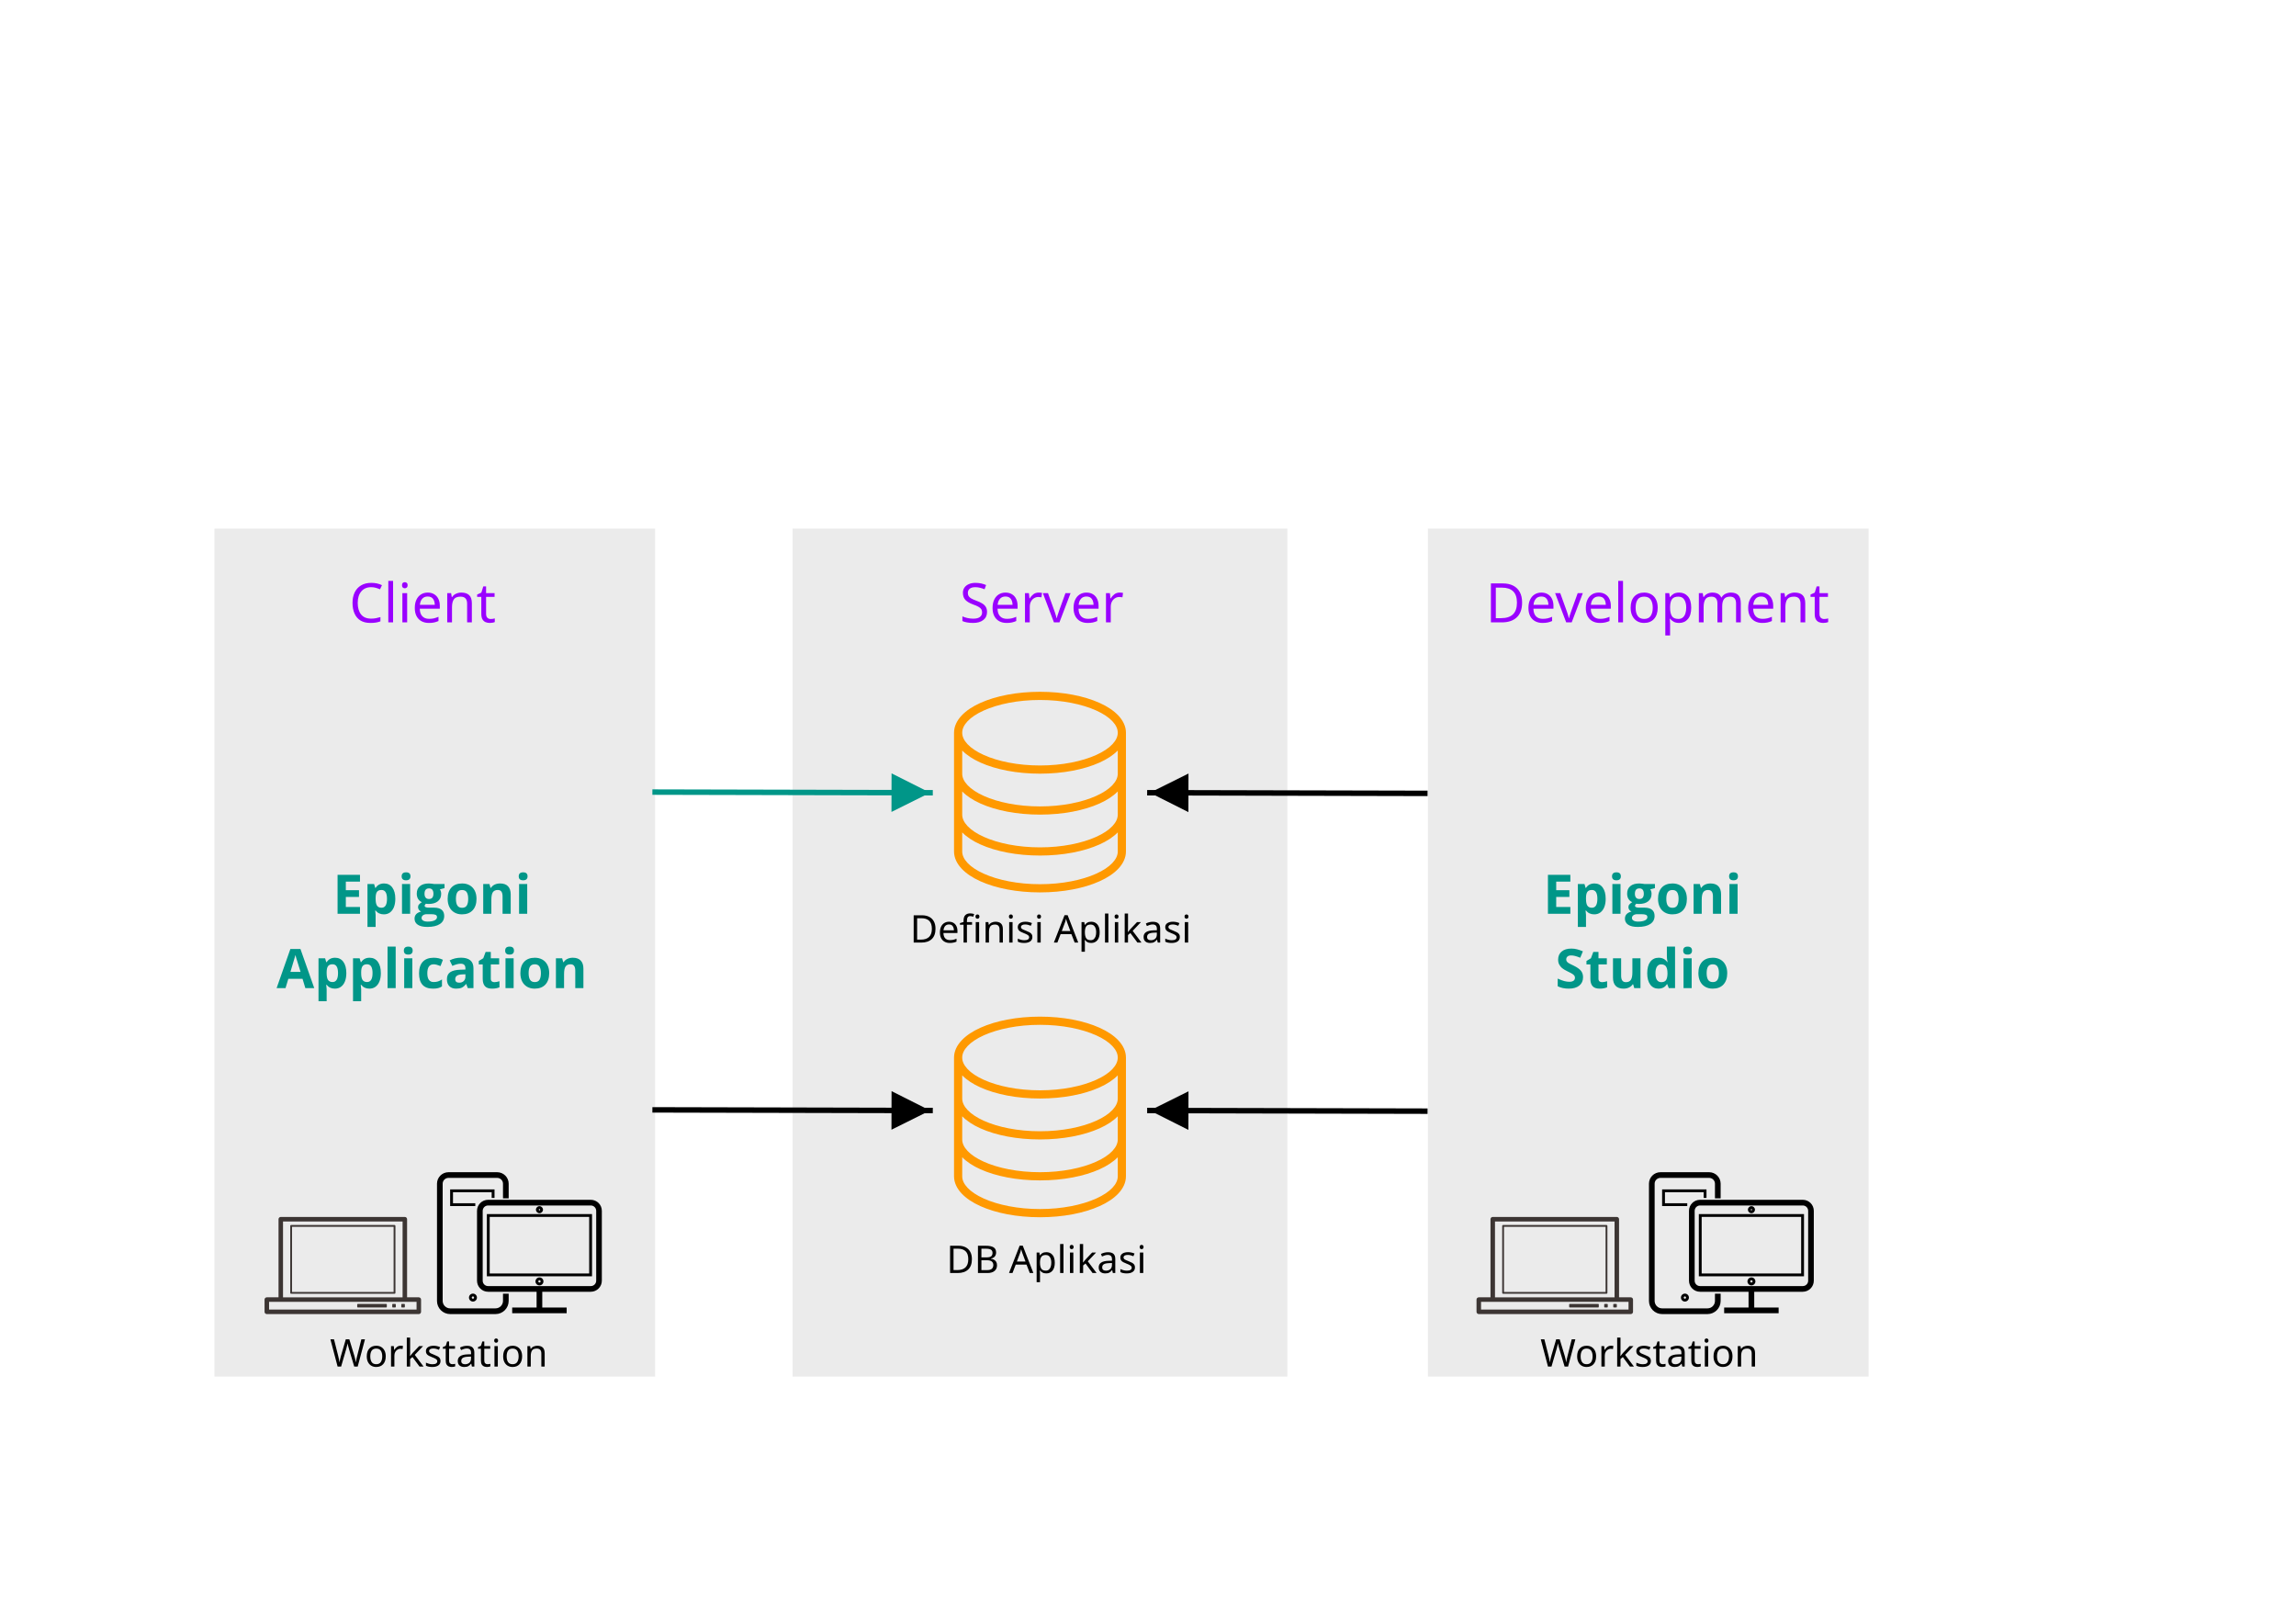
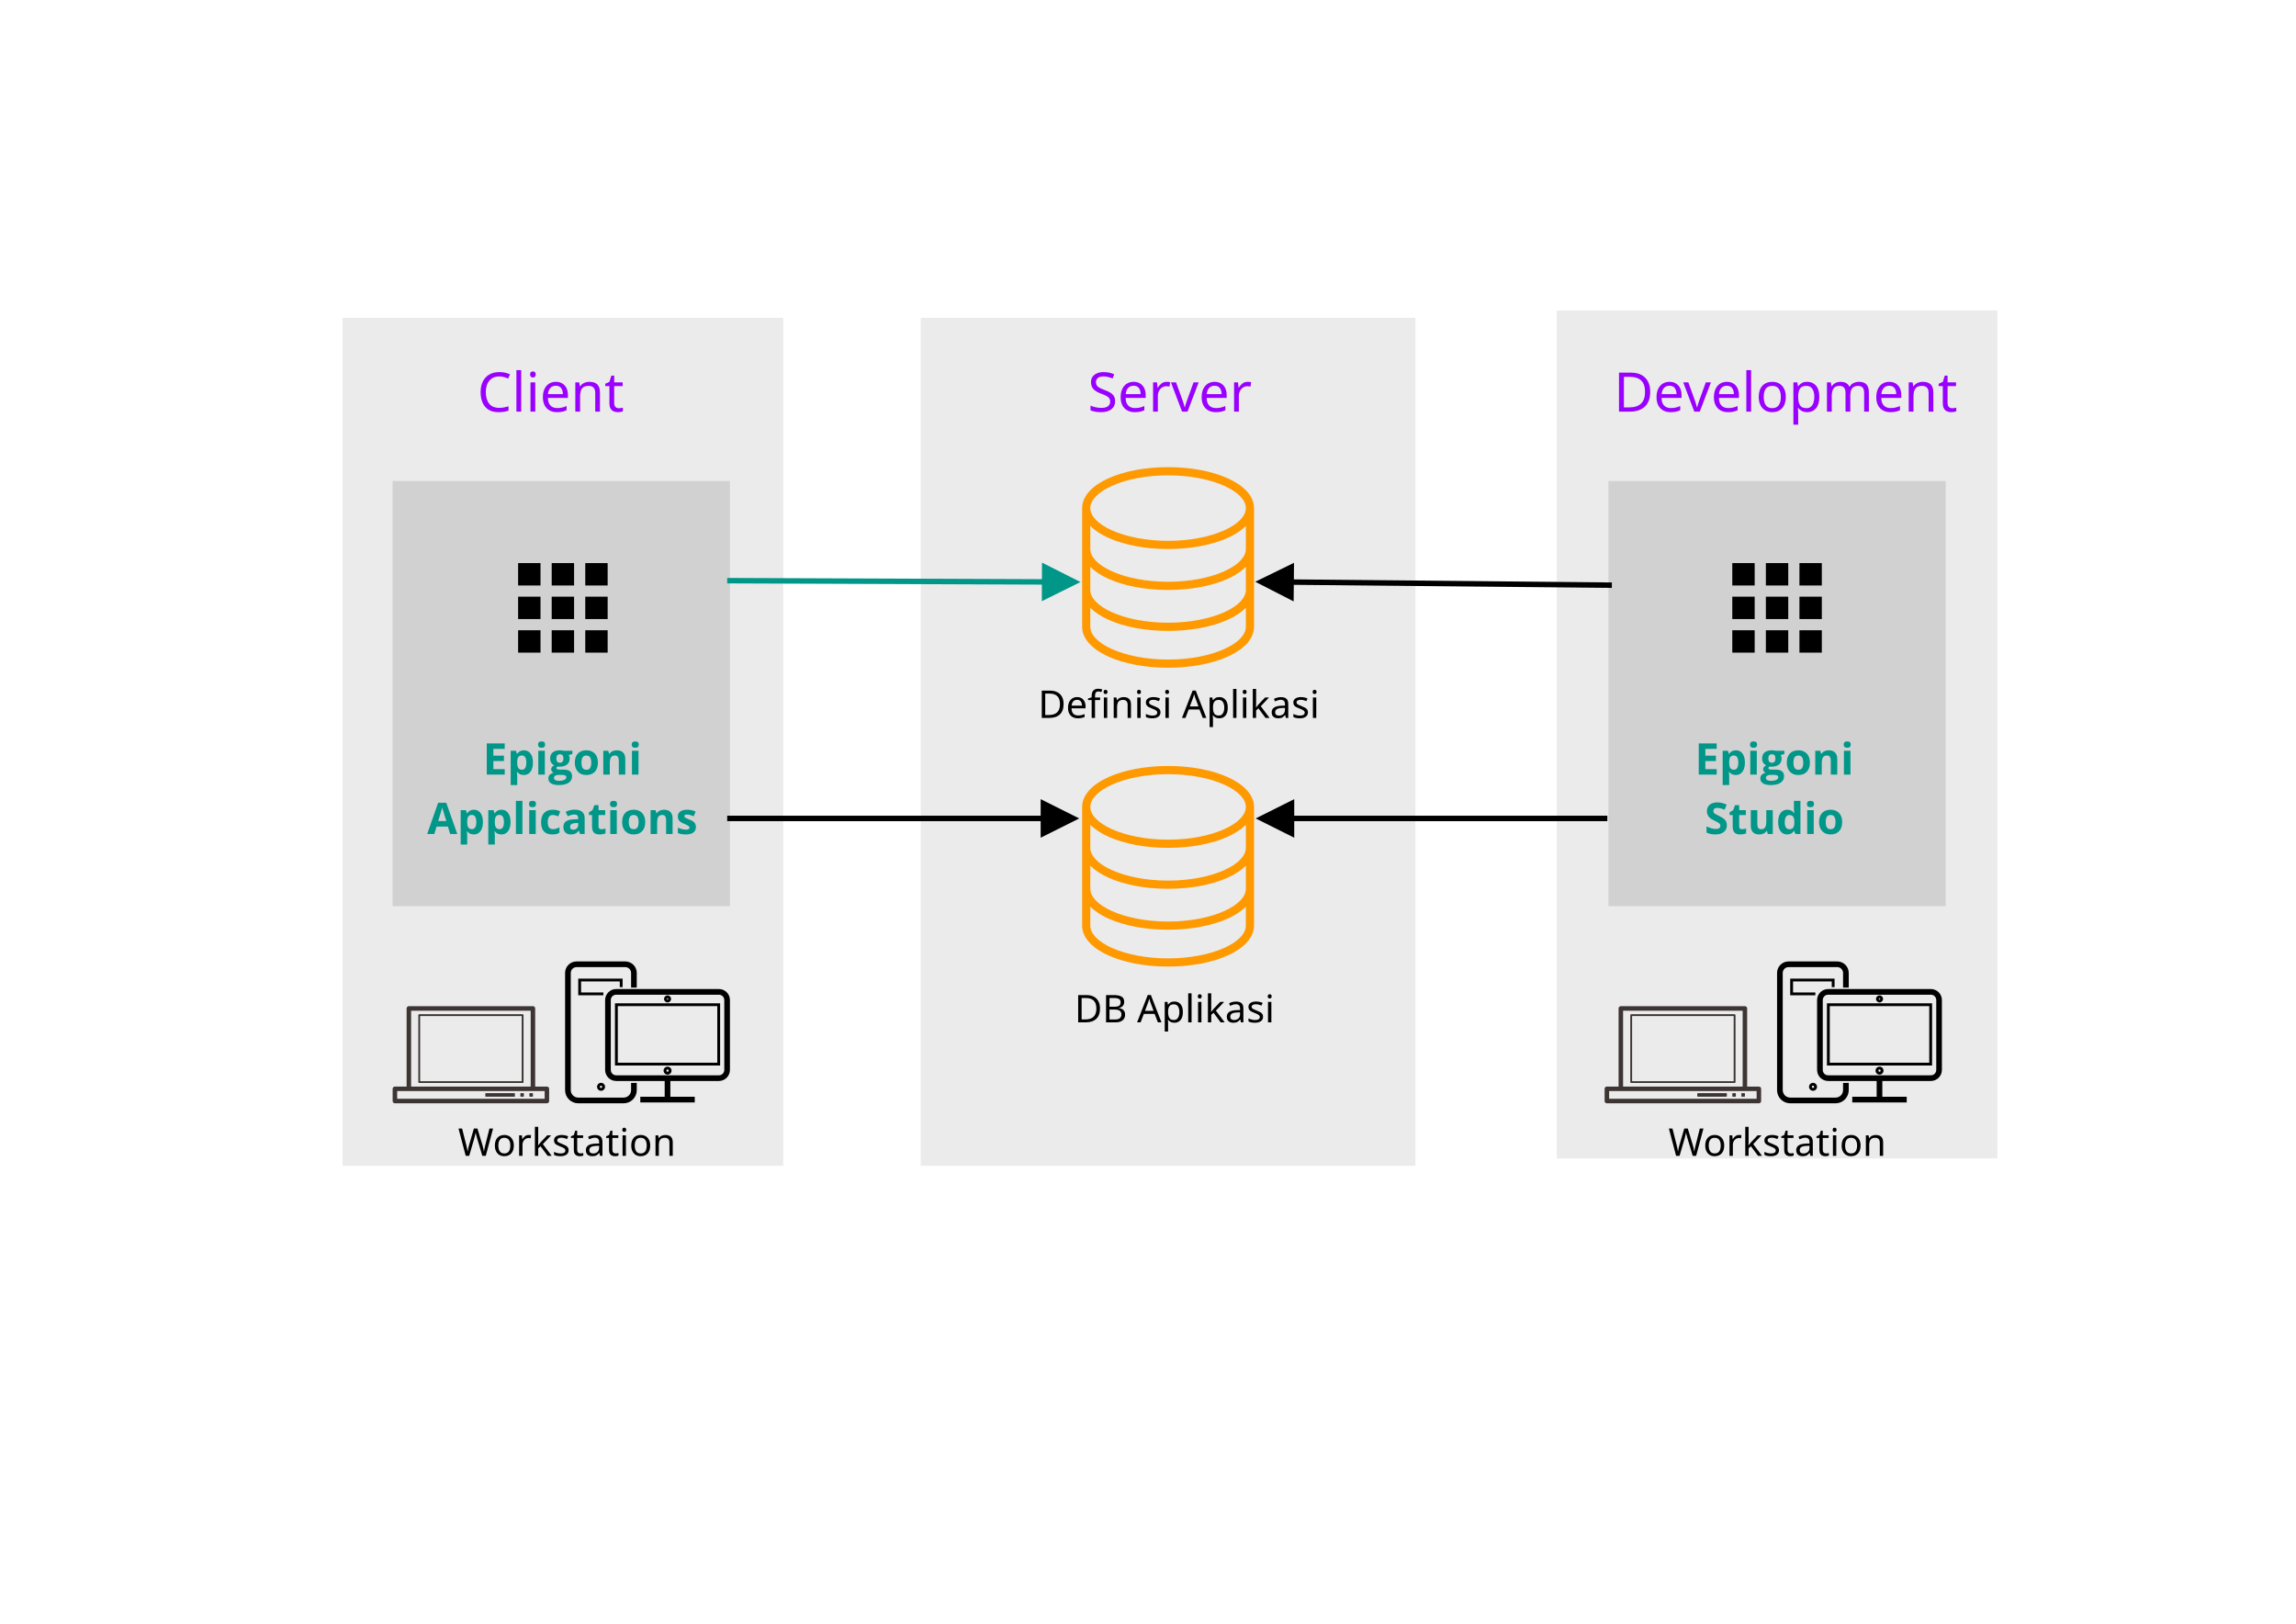
<svg xmlns="http://www.w3.org/2000/svg" style="isolation:isolate" viewBox="0 0 841.89 595.276" width="841.89" height="595.276">
  <defs>
-     <clipPath id="_clipPath_uZcblq3xh1AssJl7DB1ZillAB5taKrr1">
+     <clipPath id="_clipPath_jfYur86LvcbwG5hxCtvrJSpYx4LyHZti">
      <rect width="841.89" height="595.276" />
    </clipPath>
  </defs>
-   <g clip-path="url(#_clipPath_uZcblq3xh1AssJl7DB1ZillAB5taKrr1)">
-     <rect x="78.64" y="193.78" width="161.575" height="310.903" transform="matrix(1,0,0,1,0,0)" fill="rgb(235,235,235)" />
-     <rect x="290.626" y="193.78" width="181.417" height="310.903" transform="matrix(1,0,0,1,0,0)" fill="rgb(235,235,235)" />
-     <g transform="matrix(1,0,0,1,127.892,207.955)">
+   <g clip-path="url(#_clipPath_jfYur86LvcbwG5hxCtvrJSpYx4LyHZti)">
+     <rect x="125.61" y="116.507" width="161.575" height="310.903" transform="matrix(1,0,0,1,0,0)" fill="rgb(235,235,235)" />
+     <rect x="143.974" y="176.348" width="123.675" height="155.865" transform="matrix(1,0,0,1,0,0)" fill="rgb(209,209,209)" />
+     <rect x="570.818" y="113.813" width="161.575" height="310.903" transform="matrix(1,0,0,1,0,0)" fill="rgb(235,235,235)" />
+     <rect x="589.768" y="176.348" width="123.675" height="155.865" transform="matrix(1,0,0,1,0,0)" fill="rgb(209,209,209)" />
+     <rect x="337.596" y="116.507" width="181.417" height="310.903" transform="matrix(1,0,0,1,0,0)" fill="rgb(235,235,235)" />
+     <g transform="matrix(1,0,0,1,174.861,130.682)">
      <text transform="matrix(1,0,0,1,0.15,20.22)" style="font-family:&quot;Nunito Sans&quot;;font-weight:300;font-size:20px;font-style:normal;fill:#9900ff;stroke:none;">Client</text>
    </g>
-     <g transform="matrix(1,0,0,1,101.427,313.636)">
-       <text transform="matrix(1,0,0,1,20.555,21.377)" style="font-family:&quot;Open Sans&quot;;font-weight:700;font-size:20px;font-style:normal;fill:#009688;stroke:none;">Epigoni</text>
-       <text transform="matrix(1,0,0,1,0.003,48.613)" style="font-family:&quot;Open Sans&quot;;font-weight:700;font-size:20px;font-style:normal;fill:#009688;stroke:none;">Application</text>
+     <g transform="matrix(1,0,0,1,156.205,266.872)">
+       <text transform="matrix(1,0,0,1,20.844,17.102)" style="font-family:&quot;Open Sans&quot;;font-weight:700;font-size:16px;font-style:normal;fill:#009688;stroke:none;">Epigoni</text>
+       <text transform="matrix(1,0,0,1,0.426,38.891)" style="font-family:&quot;Open Sans&quot;;font-weight:700;font-size:16px;font-style:normal;fill:#009688;stroke:none;">Applications</text>
    </g>
-     <path d=" M 184.437 476.926 C 184.437 478.441 183.212 479.667 181.696 479.667 L 165.057 479.667 C 163.542 479.667 162.317 478.441 162.317 476.926 L 162.317 433.965 C 162.317 432.792 163.279 431.83 164.451 431.83 L 182.302 431.83 C 183.475 431.83 184.437 432.792 184.437 433.965 L 184.437 439.327 L 186.518 439.327 L 186.518 433.965 C 186.518 431.633 184.621 429.749 182.302 429.749 L 164.451 429.749 C 162.119 429.749 160.235 431.646 160.235 433.965 L 160.235 476.939 C 160.235 479.601 162.396 481.761 165.057 481.761 L 181.696 481.761 C 184.358 481.761 186.518 479.601 186.518 476.939 L 186.518 474.291 L 184.437 474.291 L 184.437 476.926 L 184.437 476.926 Z  M 216.635 439.867 L 178.969 439.867 C 176.73 439.867 174.912 441.685 174.912 443.924 L 174.912 469.522 C 174.912 471.762 176.73 473.58 178.969 473.58 L 196.755 473.58 L 196.755 479.364 L 187.809 479.364 L 187.809 481.445 L 207.782 481.445 L 207.782 479.364 L 198.836 479.364 L 198.836 473.58 L 216.622 473.58 C 218.861 473.58 220.679 471.762 220.679 469.522 L 220.679 443.924 C 220.693 441.685 218.875 439.867 216.635 439.867 L 216.635 439.867 Z  M 218.611 469.522 C 218.611 470.616 217.728 471.498 216.635 471.498 L 178.969 471.498 C 177.876 471.498 176.993 470.616 176.993 469.522 L 176.993 443.924 C 176.993 442.831 177.876 441.948 178.969 441.948 L 216.635 441.948 C 217.728 441.948 218.611 442.831 218.611 443.924 L 218.611 469.522 L 218.611 469.522 Z  M 178.521 467.915 L 217.083 467.915 L 217.083 445.097 L 178.521 445.097 L 178.521 467.915 Z  M 179.562 446.138 L 216.042 446.138 L 216.042 466.887 L 179.562 466.887 L 179.562 446.138 Z  M 197.809 444.781 C 198.52 444.781 199.1 444.201 199.1 443.49 C 199.1 442.778 198.52 442.199 197.809 442.199 C 197.097 442.199 196.518 442.778 196.518 443.49 C 196.518 444.201 197.097 444.781 197.809 444.781 Z  M 197.809 443.253 C 197.94 443.253 198.059 443.358 198.059 443.503 C 198.059 443.648 197.954 443.753 197.809 443.753 C 197.664 443.753 197.558 443.648 197.558 443.503 C 197.558 443.358 197.664 443.253 197.809 443.253 Z  M 197.809 468.323 C 197.005 468.323 196.346 468.982 196.346 469.786 C 196.346 470.589 197.005 471.248 197.809 471.248 C 198.612 471.248 199.271 470.589 199.271 469.786 C 199.258 468.969 198.612 468.323 197.809 468.323 Z  M 197.809 470.194 C 197.572 470.194 197.387 470.01 197.387 469.773 C 197.387 469.535 197.572 469.351 197.809 469.351 C 198.046 469.351 198.23 469.535 198.23 469.773 C 198.23 470.01 198.033 470.194 197.809 470.194 Z  M 171.961 475.714 C 171.961 476.518 172.619 477.177 173.423 477.177 C 174.227 477.177 174.885 476.518 174.885 475.714 C 174.885 474.911 174.227 474.252 173.423 474.252 C 172.606 474.265 171.961 474.911 171.961 475.714 Z  M 173.831 475.714 C 173.831 475.951 173.647 476.136 173.41 476.136 C 173.173 476.136 172.988 475.951 172.988 475.714 C 172.988 475.477 173.173 475.293 173.41 475.293 C 173.647 475.293 173.831 475.49 173.831 475.714 Z  M 181.328 439.182 L 181.328 436.046 L 165.057 436.046 L 165.057 442.159 L 174.279 442.159 L 174.279 441.118 L 166.098 441.118 L 166.098 437.087 L 180.287 437.087 L 180.287 439.182 L 181.328 439.182 L 181.328 439.182 Z " fill="rgb(0,0,0)" />
-     <path d=" M 144.656 449.102 L 106.753 449.102 C 106.569 449.102 106.424 449.247 106.424 449.431 L 106.424 473.988 C 106.424 474.173 106.569 474.318 106.753 474.318 L 144.669 474.318 C 144.854 474.318 144.998 474.173 144.998 473.988 L 144.998 449.431 C 144.985 449.26 144.84 449.102 144.656 449.102 Z  M 144.327 473.659 L 107.083 473.659 L 107.083 449.761 L 144.327 449.761 L 144.327 473.659 Z  M 153.562 475.622 L 149.267 475.622 L 149.267 446.981 C 149.267 446.52 148.898 446.151 148.437 446.151 L 102.959 446.151 C 102.498 446.151 102.129 446.52 102.129 446.981 L 102.129 475.622 L 97.834 475.622 C 97.373 475.622 97.004 475.991 97.004 476.452 L 97.004 480.931 C 97.004 481.392 97.373 481.761 97.834 481.761 L 153.562 481.761 C 154.023 481.761 154.392 481.392 154.392 480.931 L 154.392 476.452 C 154.392 475.991 154.023 475.622 153.562 475.622 L 153.562 475.622 Z  M 103.776 447.811 L 147.62 447.811 L 147.62 475.635 L 103.776 475.635 L 103.776 447.811 Z  M 152.745 480.101 L 98.664 480.101 L 98.664 477.269 L 152.745 477.269 L 152.745 480.101 Z  M 144.933 478.033 L 144.024 478.033 C 143.905 478.033 143.826 478.125 143.826 478.231 L 143.826 479.14 C 143.826 479.258 143.918 479.337 144.024 479.337 L 144.933 479.337 C 145.051 479.337 145.13 479.245 145.13 479.14 L 145.13 478.231 C 145.13 478.125 145.038 478.033 144.933 478.033 Z  M 148.253 478.033 L 147.343 478.033 C 147.225 478.033 147.146 478.125 147.146 478.231 L 147.146 479.14 C 147.146 479.258 147.238 479.337 147.343 479.337 L 148.253 479.337 C 148.371 479.337 148.45 479.245 148.45 479.14 L 148.45 478.231 C 148.45 478.125 148.358 478.033 148.253 478.033 Z  M 141.639 478.033 L 131.179 478.033 C 131.06 478.033 130.981 478.125 130.981 478.231 L 130.981 479.14 C 130.981 479.258 131.073 479.337 131.179 479.337 L 141.639 479.337 C 141.758 479.337 141.837 479.245 141.837 479.14 L 141.837 478.231 C 141.837 478.125 141.744 478.033 141.639 478.033 L 141.639 478.033 Z " fill="rgb(60,53,51)" />
-     <rect x="523.58" y="193.78" width="161.575" height="310.903" transform="matrix(1,0,0,1,0,0)" fill="rgb(235,235,235)" />
-     <g transform="matrix(1,0,0,1,530.87,207.955)">
+     <path d=" M 231.406 399.654 C 231.406 401.169 230.181 402.394 228.666 402.394 L 212.027 402.394 C 210.512 402.394 209.287 401.169 209.287 399.654 L 209.287 356.692 C 209.287 355.519 210.248 354.558 211.421 354.558 L 229.272 354.558 C 230.445 354.558 231.406 355.519 231.406 356.692 L 231.406 362.054 L 233.488 362.054 L 233.488 356.692 C 233.488 354.36 231.591 352.476 229.272 352.476 L 211.421 352.476 C 209.089 352.476 207.205 354.373 207.205 356.692 L 207.205 399.667 C 207.205 402.328 209.366 404.489 212.027 404.489 L 228.666 404.489 C 231.327 404.489 233.488 402.328 233.488 399.667 L 233.488 397.019 L 231.406 397.019 L 231.406 399.654 L 231.406 399.654 Z  M 263.605 362.594 L 225.939 362.594 C 223.699 362.594 221.881 364.412 221.881 366.652 L 221.881 392.25 C 221.881 394.489 223.699 396.307 225.939 396.307 L 243.724 396.307 L 243.724 402.091 L 234.779 402.091 L 234.779 404.172 L 254.751 404.172 L 254.751 402.091 L 245.806 402.091 L 245.806 396.307 L 263.591 396.307 C 265.831 396.307 267.649 394.489 267.649 392.25 L 267.649 366.652 C 267.662 364.412 265.844 362.594 263.605 362.594 L 263.605 362.594 Z  M 265.581 392.25 C 265.581 393.343 264.698 394.226 263.605 394.226 L 225.939 394.226 C 224.846 394.226 223.963 393.343 223.963 392.25 L 223.963 366.652 C 223.963 365.558 224.846 364.676 225.939 364.676 L 263.605 364.676 C 264.698 364.676 265.581 365.558 265.581 366.652 L 265.581 392.25 L 265.581 392.25 Z  M 225.491 390.642 L 264.053 390.642 L 264.053 367.824 L 225.491 367.824 L 225.491 390.642 Z  M 226.532 368.865 L 263.012 368.865 L 263.012 389.615 L 226.532 389.615 L 226.532 368.865 Z  M 244.778 367.508 C 245.49 367.508 246.069 366.928 246.069 366.217 C 246.069 365.506 245.49 364.926 244.778 364.926 C 244.067 364.926 243.487 365.506 243.487 366.217 C 243.487 366.928 244.067 367.508 244.778 367.508 Z  M 244.778 365.98 C 244.91 365.98 245.029 366.085 245.029 366.23 C 245.029 366.375 244.923 366.48 244.778 366.48 C 244.633 366.48 244.528 366.375 244.528 366.23 C 244.528 366.085 244.633 365.98 244.778 365.98 Z  M 244.778 391.051 C 243.975 391.051 243.316 391.709 243.316 392.513 C 243.316 393.317 243.975 393.975 244.778 393.975 C 245.582 393.975 246.241 393.317 246.241 392.513 C 246.228 391.696 245.582 391.051 244.778 391.051 Z  M 244.778 392.921 C 244.541 392.921 244.357 392.737 244.357 392.5 C 244.357 392.263 244.541 392.078 244.778 392.078 C 245.016 392.078 245.2 392.263 245.2 392.5 C 245.2 392.737 245.002 392.921 244.778 392.921 Z  M 218.93 398.442 C 218.93 399.245 219.589 399.904 220.393 399.904 C 221.196 399.904 221.855 399.245 221.855 398.442 C 221.855 397.638 221.196 396.979 220.393 396.979 C 219.576 396.992 218.93 397.638 218.93 398.442 Z  M 220.801 398.442 C 220.801 398.679 220.617 398.863 220.379 398.863 C 220.142 398.863 219.958 398.679 219.958 398.442 C 219.958 398.204 220.142 398.02 220.379 398.02 C 220.617 398.02 220.801 398.218 220.801 398.442 Z  M 228.297 361.909 L 228.297 358.773 L 212.027 358.773 L 212.027 364.886 L 221.249 364.886 L 221.249 363.846 L 213.068 363.846 L 213.068 359.814 L 227.256 359.814 L 227.256 361.909 L 228.297 361.909 L 228.297 361.909 Z " fill="rgb(0,0,0)" />
+     <path d=" M 191.626 371.829 L 153.723 371.829 C 153.539 371.829 153.394 371.974 153.394 372.159 L 153.394 396.716 C 153.394 396.9 153.539 397.045 153.723 397.045 L 191.639 397.045 C 191.823 397.045 191.968 396.9 191.968 396.716 L 191.968 372.159 C 191.955 371.987 191.81 371.829 191.626 371.829 Z  M 191.296 396.386 L 154.052 396.386 L 154.052 372.488 L 191.296 372.488 L 191.296 396.386 Z  M 200.531 398.349 L 196.237 398.349 L 196.237 369.708 C 196.237 369.247 195.868 368.878 195.407 368.878 L 149.929 368.878 C 149.468 368.878 149.099 369.247 149.099 369.708 L 149.099 398.349 L 144.804 398.349 C 144.343 398.349 143.974 398.718 143.974 399.179 L 143.974 403.659 C 143.974 404.12 144.343 404.489 144.804 404.489 L 200.531 404.489 C 200.993 404.489 201.361 404.12 201.361 403.659 L 201.361 399.179 C 201.361 398.718 200.993 398.349 200.531 398.349 L 200.531 398.349 Z  M 150.746 370.538 L 194.59 370.538 L 194.59 398.362 L 150.746 398.362 L 150.746 370.538 Z  M 199.715 402.829 L 145.634 402.829 L 145.634 399.996 L 199.715 399.996 L 199.715 402.829 Z  M 191.902 400.76 L 190.993 400.76 C 190.875 400.76 190.796 400.852 190.796 400.958 L 190.796 401.867 C 190.796 401.985 190.888 402.064 190.993 402.064 L 191.902 402.064 C 192.021 402.064 192.1 401.972 192.1 401.867 L 192.1 400.958 C 192.1 400.852 192.008 400.76 191.902 400.76 Z  M 195.222 400.76 L 194.313 400.76 C 194.195 400.76 194.116 400.852 194.116 400.958 L 194.116 401.867 C 194.116 401.985 194.208 402.064 194.313 402.064 L 195.222 402.064 C 195.341 402.064 195.42 401.972 195.42 401.867 L 195.42 400.958 C 195.42 400.852 195.328 400.76 195.222 400.76 Z  M 188.609 400.76 L 178.148 400.76 C 178.03 400.76 177.951 400.852 177.951 400.958 L 177.951 401.867 C 177.951 401.985 178.043 402.064 178.148 402.064 L 188.609 402.064 C 188.727 402.064 188.806 401.972 188.806 401.867 L 188.806 400.958 C 188.806 400.852 188.714 400.76 188.609 400.76 L 188.609 400.76 Z " fill="rgb(60,53,51)" />
+     <g transform="matrix(1,0,0,1,577.84,130.682)">
      <text transform="matrix(1,0,0,1,13.876,20.22)" style="font-family:&quot;Nunito Sans&quot;;font-weight:300;font-size:20px;font-style:normal;fill:#9900ff;stroke:none;">Development</text>
    </g>
-     <g transform="matrix(1,0,0,1,565.743,313.636)">
-       <text transform="matrix(1,0,0,1,0.055,21.377)" style="font-family:&quot;Open Sans&quot;;font-weight:700;font-size:20px;font-style:normal;fill:#009688;stroke:none;">Epigoni</text>
-       <text transform="matrix(1,0,0,1,4.508,48.613)" style="font-family:&quot;Open Sans&quot;;font-weight:700;font-size:20px;font-style:normal;fill:#009688;stroke:none;">Studio</text>
-     </g>
-     <path d=" M 628.837 476.926 C 628.837 478.441 627.612 479.667 626.097 479.667 L 609.458 479.667 C 607.943 479.667 606.718 478.441 606.718 476.926 L 606.718 433.965 C 606.718 432.792 607.679 431.83 608.852 431.83 L 626.703 431.83 C 627.876 431.83 628.837 432.792 628.837 433.965 L 628.837 439.327 L 630.919 439.327 L 630.919 433.965 C 630.919 431.633 629.022 429.749 626.703 429.749 L 608.852 429.749 C 606.52 429.749 604.636 431.646 604.636 433.965 L 604.636 476.939 C 604.636 479.601 606.797 481.761 609.458 481.761 L 626.097 481.761 C 628.758 481.761 630.919 479.601 630.919 476.939 L 630.919 474.291 L 628.837 474.291 L 628.837 476.926 L 628.837 476.926 Z  M 661.036 439.867 L 623.37 439.867 C 621.13 439.867 619.312 441.685 619.312 443.924 L 619.312 469.522 C 619.312 471.762 621.13 473.58 623.37 473.58 L 641.155 473.58 L 641.155 479.364 L 632.21 479.364 L 632.21 481.445 L 652.182 481.445 L 652.182 479.364 L 643.237 479.364 L 643.237 473.58 L 661.022 473.58 C 663.262 473.58 665.08 471.762 665.08 469.522 L 665.08 443.924 C 665.093 441.685 663.275 439.867 661.036 439.867 L 661.036 439.867 Z  M 663.012 469.522 C 663.012 470.616 662.129 471.498 661.036 471.498 L 623.37 471.498 C 622.277 471.498 621.394 470.616 621.394 469.522 L 621.394 443.924 C 621.394 442.831 622.277 441.948 623.37 441.948 L 661.036 441.948 C 662.129 441.948 663.012 442.831 663.012 443.924 L 663.012 469.522 L 663.012 469.522 Z  M 622.922 467.915 L 661.483 467.915 L 661.483 445.097 L 622.922 445.097 L 622.922 467.915 Z  M 623.963 446.138 L 660.443 446.138 L 660.443 466.887 L 623.963 466.887 L 623.963 446.138 Z  M 642.209 444.781 C 642.921 444.781 643.5 444.201 643.5 443.49 C 643.5 442.778 642.921 442.199 642.209 442.199 C 641.498 442.199 640.918 442.778 640.918 443.49 C 640.918 444.201 641.498 444.781 642.209 444.781 Z  M 642.209 443.253 C 642.341 443.253 642.46 443.358 642.46 443.503 C 642.46 443.648 642.354 443.753 642.209 443.753 C 642.064 443.753 641.959 443.648 641.959 443.503 C 641.959 443.358 642.064 443.253 642.209 443.253 Z  M 642.209 468.323 C 641.406 468.323 640.747 468.982 640.747 469.786 C 640.747 470.589 641.406 471.248 642.209 471.248 C 643.013 471.248 643.672 470.589 643.672 469.786 C 643.659 468.969 643.013 468.323 642.209 468.323 Z  M 642.209 470.194 C 641.972 470.194 641.788 470.01 641.788 469.773 C 641.788 469.535 641.972 469.351 642.209 469.351 C 642.446 469.351 642.631 469.535 642.631 469.773 C 642.631 470.01 642.433 470.194 642.209 470.194 Z  M 616.361 475.714 C 616.361 476.518 617.02 477.177 617.824 477.177 C 618.627 477.177 619.286 476.518 619.286 475.714 C 619.286 474.911 618.627 474.252 617.824 474.252 C 617.007 474.265 616.361 474.911 616.361 475.714 Z  M 618.232 475.714 C 618.232 475.951 618.048 476.136 617.81 476.136 C 617.573 476.136 617.389 475.951 617.389 475.714 C 617.389 475.477 617.573 475.293 617.81 475.293 C 618.048 475.293 618.232 475.49 618.232 475.714 Z  M 625.728 439.182 L 625.728 436.046 L 609.458 436.046 L 609.458 442.159 L 618.68 442.159 L 618.68 441.118 L 610.499 441.118 L 610.499 437.087 L 624.687 437.087 L 624.687 439.182 L 625.728 439.182 L 625.728 439.182 Z " fill="rgb(0,0,0)" />
-     <path d=" M 589.057 449.102 L 551.154 449.102 C 550.969 449.102 550.825 449.247 550.825 449.431 L 550.825 473.988 C 550.825 474.173 550.969 474.318 551.154 474.318 L 589.07 474.318 C 589.254 474.318 589.399 474.173 589.399 473.988 L 589.399 449.431 C 589.386 449.26 589.241 449.102 589.057 449.102 Z  M 588.727 473.659 L 551.483 473.659 L 551.483 449.761 L 588.727 449.761 L 588.727 473.659 Z  M 597.962 475.622 L 593.668 475.622 L 593.668 446.981 C 593.668 446.52 593.299 446.151 592.838 446.151 L 547.36 446.151 C 546.899 446.151 546.53 446.52 546.53 446.981 L 546.53 475.622 L 542.235 475.622 C 541.774 475.622 541.405 475.991 541.405 476.452 L 541.405 480.931 C 541.405 481.392 541.774 481.761 542.235 481.761 L 597.962 481.761 C 598.424 481.761 598.792 481.392 598.792 480.931 L 598.792 476.452 C 598.792 475.991 598.424 475.622 597.962 475.622 L 597.962 475.622 Z  M 548.177 447.811 L 592.021 447.811 L 592.021 475.635 L 548.177 475.635 L 548.177 447.811 Z  M 597.146 480.101 L 543.065 480.101 L 543.065 477.269 L 597.146 477.269 L 597.146 480.101 Z  M 589.333 478.033 L 588.424 478.033 C 588.306 478.033 588.227 478.125 588.227 478.231 L 588.227 479.14 C 588.227 479.258 588.319 479.337 588.424 479.337 L 589.333 479.337 C 589.452 479.337 589.531 479.245 589.531 479.14 L 589.531 478.231 C 589.531 478.125 589.439 478.033 589.333 478.033 Z  M 592.653 478.033 L 591.744 478.033 C 591.626 478.033 591.547 478.125 591.547 478.231 L 591.547 479.14 C 591.547 479.258 591.639 479.337 591.744 479.337 L 592.653 479.337 C 592.772 479.337 592.851 479.245 592.851 479.14 L 592.851 478.231 C 592.851 478.125 592.759 478.033 592.653 478.033 Z  M 586.04 478.033 L 575.579 478.033 C 575.461 478.033 575.382 478.125 575.382 478.231 L 575.382 479.14 C 575.382 479.258 575.474 479.337 575.579 479.337 L 586.04 479.337 C 586.158 479.337 586.237 479.245 586.237 479.14 L 586.237 478.231 C 586.237 478.125 586.145 478.033 586.04 478.033 L 586.04 478.033 Z " fill="rgb(60,53,51)" />
-     <path d=" M 381.339 372.713 C 372.867 372.713 365.174 374.232 359.481 376.794 C 356.638 378.071 354.292 379.62 352.587 381.438 C 350.881 383.253 349.82 385.407 349.82 387.722 L 349.82 402.451 C 349.808 402.544 349.808 402.639 349.82 402.732 L 349.82 417.461 C 349.808 417.554 349.808 417.648 349.82 417.741 L 349.82 431.25 C 349.82 433.566 350.881 435.718 352.587 437.536 C 354.292 439.352 356.638 440.901 359.481 442.178 C 365.174 444.74 372.867 446.259 381.339 446.259 C 389.812 446.259 397.504 444.74 403.198 442.178 C 406.04 440.901 408.386 439.352 410.091 437.536 C 411.798 435.718 412.859 433.564 412.859 431.25 L 412.859 387.722 C 412.859 385.407 411.798 383.254 410.091 381.437 C 408.386 379.62 406.04 378.071 403.198 376.794 C 397.504 374.232 389.812 372.713 381.339 372.713 Z  M 381.339 375.715 C 389.447 375.715 396.759 377.234 401.931 379.562 C 404.515 380.722 406.557 382.083 407.887 383.502 C 409.219 384.92 409.857 386.309 409.857 387.722 C 409.857 389.135 409.218 390.525 407.887 391.945 C 406.557 393.363 404.515 394.723 401.931 395.883 C 396.759 398.211 389.447 399.73 381.339 399.73 C 373.231 399.73 365.92 398.211 360.748 395.883 C 358.163 394.723 356.122 393.362 354.791 391.945 C 353.461 390.525 352.821 389.133 352.821 387.722 C 352.821 386.31 353.461 384.92 354.792 383.5 C 356.122 382.082 358.163 380.722 360.748 379.56 C 365.92 377.235 373.231 375.715 381.339 375.715 Z  M 352.821 394.243 C 354.504 395.96 356.755 397.425 359.483 398.651 C 365.174 401.213 372.867 402.732 381.339 402.732 C 389.812 402.732 397.504 401.213 403.198 398.651 C 405.923 397.426 408.175 395.96 409.857 394.243 L 409.857 402.732 C 409.857 404.144 409.218 405.534 407.887 406.954 C 406.557 408.372 404.515 409.732 401.931 410.894 C 396.759 413.22 389.447 414.739 381.339 414.739 C 373.231 414.739 365.92 413.22 360.748 410.893 C 358.163 409.732 356.122 408.371 354.791 406.953 C 353.461 405.534 352.821 404.146 352.821 402.732 C 352.833 402.638 352.833 402.543 352.821 402.45 L 352.821 394.243 Z  M 352.821 409.252 C 354.504 410.969 356.755 412.434 359.483 413.66 C 365.174 416.222 372.867 417.741 381.339 417.741 C 389.812 417.741 397.504 416.222 403.198 413.66 C 405.923 412.435 408.175 410.969 409.857 409.252 L 409.857 417.741 C 409.857 419.154 409.218 420.544 407.887 421.963 C 406.557 423.382 404.515 424.742 401.931 425.902 C 396.759 428.231 389.447 429.749 381.339 429.749 C 373.231 429.749 365.92 428.23 360.748 425.902 C 358.163 424.742 356.122 423.38 354.791 421.963 C 353.461 420.542 352.821 419.152 352.821 417.741 C 352.833 417.648 352.833 417.553 352.821 417.459 L 352.821 409.252 Z  M 352.821 424.261 C 354.504 425.979 356.755 427.443 359.483 428.67 C 365.174 431.232 372.867 432.751 381.339 432.751 C 389.812 432.751 397.504 431.232 403.198 428.67 C 405.923 427.445 408.175 425.979 409.857 424.261 L 409.857 431.25 C 409.857 432.662 409.218 434.052 407.887 435.472 C 406.557 436.89 404.515 438.25 401.931 439.41 C 396.759 441.74 389.447 443.257 381.339 443.257 C 373.231 443.257 365.92 441.738 360.748 439.41 C 358.163 438.25 356.122 436.889 354.791 435.472 C 353.461 434.052 352.821 432.661 352.821 431.25 L 352.821 424.261 Z " fill="rgb(255,153,0)" />
-     <g transform="matrix(1,0,0,1,351.835,207.955)">
+     <path d=" M 675.807 399.654 C 675.807 401.169 674.582 402.394 673.067 402.394 L 656.428 402.394 C 654.913 402.394 653.687 401.169 653.687 399.654 L 653.687 356.692 C 653.687 355.519 654.649 354.558 655.822 354.558 L 673.673 354.558 C 674.845 354.558 675.807 355.519 675.807 356.692 L 675.807 362.054 L 677.889 362.054 L 677.889 356.692 C 677.889 354.36 675.992 352.476 673.673 352.476 L 655.822 352.476 C 653.49 352.476 651.606 354.373 651.606 356.692 L 651.606 399.667 C 651.606 402.328 653.766 404.489 656.428 404.489 L 673.067 404.489 C 675.728 404.489 677.889 402.328 677.889 399.667 L 677.889 397.019 L 675.807 397.019 L 675.807 399.654 L 675.807 399.654 Z  M 708.005 362.594 L 670.34 362.594 C 668.1 362.594 666.282 364.412 666.282 366.652 L 666.282 392.25 C 666.282 394.489 668.1 396.307 670.34 396.307 L 688.125 396.307 L 688.125 402.091 L 679.18 402.091 L 679.18 404.172 L 699.152 404.172 L 699.152 402.091 L 690.207 402.091 L 690.207 396.307 L 707.992 396.307 C 710.232 396.307 712.05 394.489 712.05 392.25 L 712.05 366.652 C 712.063 364.412 710.245 362.594 708.005 362.594 L 708.005 362.594 Z  M 709.981 392.25 C 709.981 393.343 709.099 394.226 708.005 394.226 L 670.34 394.226 C 669.246 394.226 668.364 393.343 668.364 392.25 L 668.364 366.652 C 668.364 365.558 669.246 364.676 670.34 364.676 L 708.005 364.676 C 709.099 364.676 709.981 365.558 709.981 366.652 L 709.981 392.25 L 709.981 392.25 Z  M 669.892 390.642 L 708.453 390.642 L 708.453 367.824 L 669.892 367.824 L 669.892 390.642 Z  M 670.933 368.865 L 707.412 368.865 L 707.412 389.615 L 670.933 389.615 L 670.933 368.865 Z  M 689.179 367.508 C 689.89 367.508 690.47 366.928 690.47 366.217 C 690.47 365.506 689.89 364.926 689.179 364.926 C 688.468 364.926 687.888 365.506 687.888 366.217 C 687.888 366.928 688.468 367.508 689.179 367.508 Z  M 689.179 365.98 C 689.311 365.98 689.429 366.085 689.429 366.23 C 689.429 366.375 689.324 366.48 689.179 366.48 C 689.034 366.48 688.929 366.375 688.929 366.23 C 688.929 366.085 689.034 365.98 689.179 365.98 Z  M 689.179 391.051 C 688.375 391.051 687.717 391.709 687.717 392.513 C 687.717 393.317 688.375 393.975 689.179 393.975 C 689.983 393.975 690.641 393.317 690.641 392.513 C 690.628 391.696 689.983 391.051 689.179 391.051 Z  M 689.179 392.921 C 688.942 392.921 688.757 392.737 688.757 392.5 C 688.757 392.263 688.942 392.078 689.179 392.078 C 689.416 392.078 689.601 392.263 689.601 392.5 C 689.601 392.737 689.403 392.921 689.179 392.921 Z  M 663.331 398.442 C 663.331 399.245 663.99 399.904 664.793 399.904 C 665.597 399.904 666.256 399.245 666.256 398.442 C 666.256 397.638 665.597 396.979 664.793 396.979 C 663.976 396.992 663.331 397.638 663.331 398.442 Z  M 665.202 398.442 C 665.202 398.679 665.017 398.863 664.78 398.863 C 664.543 398.863 664.359 398.679 664.359 398.442 C 664.359 398.204 664.543 398.02 664.78 398.02 C 665.017 398.02 665.202 398.218 665.202 398.442 Z  M 672.698 361.909 L 672.698 358.773 L 656.428 358.773 L 656.428 364.886 L 665.65 364.886 L 665.65 363.846 L 657.468 363.846 L 657.468 359.814 L 671.657 359.814 L 671.657 361.909 L 672.698 361.909 L 672.698 361.909 Z " fill="rgb(0,0,0)" />
+     <path d=" M 636.026 371.829 L 598.124 371.829 C 597.939 371.829 597.794 371.974 597.794 372.159 L 597.794 396.716 C 597.794 396.9 597.939 397.045 598.124 397.045 L 636.039 397.045 C 636.224 397.045 636.369 396.9 636.369 396.716 L 636.369 372.159 C 636.356 371.987 636.211 371.829 636.026 371.829 Z  M 635.697 396.386 L 598.453 396.386 L 598.453 372.488 L 635.697 372.488 L 635.697 396.386 Z  M 644.932 398.349 L 640.637 398.349 L 640.637 369.708 C 640.637 369.247 640.268 368.878 639.807 368.878 L 594.329 368.878 C 593.868 368.878 593.499 369.247 593.499 369.708 L 593.499 398.349 L 589.205 398.349 C 588.743 398.349 588.375 398.718 588.375 399.179 L 588.375 403.659 C 588.375 404.12 588.743 404.489 589.205 404.489 L 644.932 404.489 C 645.393 404.489 645.762 404.12 645.762 403.659 L 645.762 399.179 C 645.762 398.718 645.393 398.349 644.932 398.349 L 644.932 398.349 Z  M 595.146 370.538 L 638.99 370.538 L 638.99 398.362 L 595.146 398.362 L 595.146 370.538 Z  M 644.115 402.829 L 590.035 402.829 L 590.035 399.996 L 644.115 399.996 L 644.115 402.829 Z  M 636.303 400.76 L 635.394 400.76 C 635.275 400.76 635.196 400.852 635.196 400.958 L 635.196 401.867 C 635.196 401.985 635.288 402.064 635.394 402.064 L 636.303 402.064 C 636.421 402.064 636.501 401.972 636.501 401.867 L 636.501 400.958 C 636.501 400.852 636.408 400.76 636.303 400.76 Z  M 639.623 400.76 L 638.714 400.76 C 638.595 400.76 638.516 400.852 638.516 400.958 L 638.516 401.867 C 638.516 401.985 638.608 402.064 638.714 402.064 L 639.623 402.064 C 639.741 402.064 639.82 401.972 639.82 401.867 L 639.82 400.958 C 639.82 400.852 639.728 400.76 639.623 400.76 Z  M 633.009 400.76 L 622.549 400.76 C 622.43 400.76 622.351 400.852 622.351 400.958 L 622.351 401.867 C 622.351 401.985 622.443 402.064 622.549 402.064 L 633.009 402.064 C 633.128 402.064 633.207 401.972 633.207 401.867 L 633.207 400.958 C 633.207 400.852 633.115 400.76 633.009 400.76 L 633.009 400.76 Z " fill="rgb(60,53,51)" />
+     <path d=" M 428.309 280.818 C 419.836 280.818 412.144 282.337 406.451 284.899 C 403.608 286.177 401.262 287.726 399.557 289.543 C 397.85 291.358 396.789 293.512 396.789 295.828 L 396.789 310.556 C 396.778 310.65 396.778 310.744 396.789 310.837 L 396.789 325.566 C 396.778 325.659 396.778 325.753 396.789 325.847 L 396.789 339.355 C 396.789 341.671 397.85 343.823 399.557 345.641 C 401.262 347.457 403.608 349.006 406.451 350.283 C 412.144 352.846 419.836 354.364 428.309 354.364 C 436.782 354.364 444.474 352.846 450.167 350.283 C 453.01 349.006 455.356 347.457 457.061 345.641 C 458.768 343.823 459.829 341.67 459.829 339.355 L 459.829 295.828 C 459.829 293.512 458.768 291.359 457.061 289.542 C 455.356 287.726 453.01 286.177 450.167 284.899 C 444.474 282.337 436.782 280.818 428.309 280.818 Z  M 428.309 283.82 C 436.417 283.82 443.728 285.339 448.9 287.667 C 451.485 288.827 453.526 290.189 454.856 291.607 C 456.189 293.025 456.827 294.414 456.827 295.828 C 456.827 297.24 456.188 298.63 454.856 300.05 C 453.526 301.468 451.485 302.828 448.9 303.988 C 443.728 306.316 436.417 307.835 428.309 307.835 C 420.201 307.835 412.89 306.316 407.718 303.988 C 405.133 302.828 403.092 301.467 401.76 300.05 C 400.431 298.63 399.791 297.239 399.791 295.828 C 399.791 294.415 400.431 293.025 401.762 291.606 C 403.092 290.187 405.133 288.827 407.718 287.666 C 412.89 285.341 420.201 283.82 428.309 283.82 Z  M 399.791 302.348 C 401.474 304.065 403.725 305.53 406.452 306.756 C 412.144 309.318 419.836 310.837 428.309 310.837 C 436.782 310.837 444.474 309.318 450.167 306.756 C 452.893 305.531 455.144 304.065 456.827 302.348 L 456.827 310.837 C 456.827 312.25 456.188 313.639 454.856 315.059 C 453.526 316.478 451.485 317.838 448.9 318.999 C 443.728 321.326 436.417 322.845 428.309 322.845 C 420.201 322.845 412.89 321.326 407.718 318.998 C 405.133 317.838 403.092 316.476 401.76 315.058 C 400.431 313.639 399.791 312.251 399.791 310.837 C 399.803 310.743 399.803 310.649 399.791 310.555 L 399.791 302.348 Z  M 399.791 317.357 C 401.474 319.074 403.725 320.539 406.452 321.765 C 412.144 324.328 419.836 325.847 428.309 325.847 C 436.782 325.847 444.474 324.328 450.167 321.765 C 452.893 320.541 455.144 319.074 456.827 317.357 L 456.827 325.847 C 456.827 327.259 456.188 328.649 454.856 330.069 C 453.526 331.487 451.485 332.847 448.9 334.007 C 443.728 336.337 436.417 337.854 428.309 337.854 C 420.201 337.854 412.89 336.335 407.718 334.007 C 405.133 332.847 403.092 331.486 401.76 330.069 C 400.431 328.647 399.791 327.257 399.791 325.847 C 399.803 325.753 399.803 325.658 399.791 325.564 L 399.791 317.357 Z  M 399.791 332.367 C 401.474 334.084 403.725 335.549 406.452 336.775 C 412.144 339.337 419.836 340.856 428.309 340.856 C 436.782 340.856 444.474 339.337 450.167 336.775 C 452.893 335.55 455.144 334.084 456.827 332.367 L 456.827 339.355 C 456.827 340.767 456.188 342.157 454.856 343.577 C 453.526 344.996 451.485 346.355 448.9 347.516 C 443.728 349.845 436.417 351.363 428.309 351.363 C 420.201 351.363 412.89 349.844 407.718 347.516 C 405.133 346.355 403.092 344.994 401.76 343.577 C 400.431 342.157 399.791 340.766 399.791 339.355 L 399.791 332.367 Z " fill="rgb(255,153,0)" />
+     <g transform="matrix(1,0,0,1,398.805,130.682)">
      <text transform="matrix(1,0,0,1,0.04,20.22)" style="font-family:&quot;Nunito Sans&quot;;font-weight:300;font-size:20px;font-style:normal;fill:#9900ff;stroke:none;">Server</text>
    </g>
-     <line x1="240.215" y1="290.394" x2="341.038" y2="290.628" vector-effect="non-scaling-stroke" stroke-width="2" stroke="rgb(0,150,136)" stroke-linejoin="miter" stroke-linecap="square" stroke-miterlimit="3" />
-     <path d=" M 326.879 297.666 L 341.038 290.628 L 326.912 283.524 Z " fill="rgb(0,150,136)" stroke="none" />
-     <line x1="240.215" y1="406.897" x2="341.038" y2="407.131" vector-effect="non-scaling-stroke" stroke-width="2" stroke="rgb(0,0,0)" stroke-linejoin="miter" stroke-linecap="square" stroke-miterlimit="3" />
-     <path d=" M 326.879 414.169 L 341.038 407.131 L 326.912 400.027 Z " fill="rgb(0,0,0)" stroke="none" />
-     <line x1="421.632" y1="290.628" x2="522.455" y2="290.862" vector-effect="non-scaling-stroke" stroke-width="2" stroke="rgb(0,0,0)" stroke-linejoin="miter" stroke-linecap="square" stroke-miterlimit="3" />
-     <path d=" M 435.791 283.59 L 421.632 290.628 L 435.758 297.732 Z " fill="rgb(0,0,0)" stroke="none" />
-     <line x1="421.632" y1="407.131" x2="522.455" y2="407.365" vector-effect="non-scaling-stroke" stroke-width="2" stroke="rgb(0,0,0)" stroke-linejoin="miter" stroke-linecap="square" stroke-miterlimit="3" />
-     <path d=" M 435.791 400.093 L 421.632 407.131 L 435.758 414.235 Z " fill="rgb(0,0,0)" stroke="none" />
-     <path d=" M 381.339 253.621 C 372.867 253.621 365.174 255.14 359.481 257.702 C 356.638 258.979 354.292 260.528 352.587 262.346 C 350.881 264.16 349.82 266.314 349.82 268.63 L 349.82 283.359 C 349.808 283.452 349.808 283.546 349.82 283.64 L 349.82 298.368 C 349.808 298.462 349.808 298.556 349.82 298.649 L 349.82 312.158 C 349.82 314.474 350.881 316.626 352.587 318.444 C 354.292 320.26 356.638 321.809 359.481 323.086 C 365.174 325.648 372.867 327.167 381.339 327.167 C 389.812 327.167 397.504 325.648 403.198 323.086 C 406.04 321.809 408.386 320.26 410.091 318.444 C 411.798 316.626 412.859 314.472 412.859 312.158 L 412.859 268.63 C 412.859 266.314 411.798 264.162 410.091 262.344 C 408.386 260.528 406.04 258.979 403.198 257.702 C 397.504 255.14 389.812 253.621 381.339 253.621 Z  M 381.339 256.623 C 389.447 256.623 396.759 258.142 401.931 260.47 C 404.515 261.63 406.557 262.991 407.887 264.41 C 409.219 265.828 409.857 267.216 409.857 268.63 C 409.857 270.043 409.218 271.432 407.887 272.852 C 406.557 274.271 404.515 275.631 401.931 276.791 C 396.759 279.119 389.447 280.638 381.339 280.638 C 373.231 280.638 365.92 279.119 360.748 276.791 C 358.163 275.631 356.122 274.269 354.791 272.852 C 353.461 271.432 352.821 270.041 352.821 268.63 C 352.821 267.218 353.461 265.828 354.792 264.408 C 356.122 262.99 358.163 261.63 360.748 260.468 C 365.92 258.143 373.231 256.623 381.339 256.623 Z  M 352.821 275.15 C 354.504 276.867 356.755 278.332 359.483 279.559 C 365.174 282.121 372.867 283.64 381.339 283.64 C 389.812 283.64 397.504 282.121 403.198 279.559 C 405.923 278.334 408.175 276.867 409.857 275.15 L 409.857 283.64 C 409.857 285.052 409.218 286.442 407.887 287.862 C 406.557 289.28 404.515 290.64 401.931 291.802 C 396.759 294.128 389.447 295.647 381.339 295.647 C 373.231 295.647 365.92 294.128 360.748 291.8 C 358.163 290.64 356.122 289.279 354.791 287.86 C 353.461 286.442 352.821 285.054 352.821 283.64 C 352.833 283.546 352.833 283.451 352.821 283.357 L 352.821 275.15 Z  M 352.821 290.16 C 354.504 291.877 356.755 293.342 359.483 294.568 C 365.174 297.13 372.867 298.649 381.339 298.649 C 389.812 298.649 397.504 297.13 403.198 294.568 C 405.923 293.343 408.175 291.877 409.857 290.16 L 409.857 298.649 C 409.857 300.061 409.218 301.451 407.887 302.871 C 406.557 304.29 404.515 305.649 401.931 306.81 C 396.759 309.139 389.447 310.657 381.339 310.657 C 373.231 310.657 365.92 309.138 360.748 306.81 C 358.163 305.649 356.122 304.288 354.791 302.871 C 353.461 301.45 352.821 300.06 352.821 298.649 C 352.833 298.555 352.833 298.461 352.821 298.367 L 352.821 290.16 Z  M 352.821 305.169 C 354.504 306.886 356.755 308.351 359.483 309.577 C 365.174 312.14 372.867 313.659 381.339 313.659 C 389.812 313.659 397.504 312.14 403.198 309.577 C 405.923 308.353 408.175 306.886 409.857 305.169 L 409.857 312.158 C 409.857 313.57 409.218 314.96 407.887 316.38 C 406.557 317.798 404.515 319.158 401.931 320.318 C 396.759 322.648 389.447 324.165 381.339 324.165 C 373.231 324.165 365.92 322.646 360.748 320.318 C 358.163 319.158 356.122 317.797 354.791 316.38 C 353.461 314.96 352.821 313.568 352.821 312.158 L 352.821 305.169 Z " fill="rgb(255,153,0)" />
-     <g transform="matrix(1,0,0,1,346.835,453.535)">
+     <line x1="267.649" y1="212.887" x2="388.007" y2="213.355" vector-effect="non-scaling-stroke" stroke-width="2" stroke="rgb(0,150,136)" stroke-linejoin="miter" stroke-linecap="square" stroke-miterlimit="3" />
+     <path d=" M 382.015 220.403 L 396.184 213.387 L 382.07 206.261 Z " fill="rgb(0,150,136)" stroke="none" />
+     <line x1="267.649" y1="300.05" x2="388.007" y2="300.05" vector-effect="non-scaling-stroke" stroke-width="2" stroke="rgb(0,0,0)" stroke-linejoin="miter" stroke-linecap="square" stroke-miterlimit="3" />
+     <path d=" M 381.588 307.121 L 395.73 300.05 L 381.588 292.979 Z " fill="rgb(0,0,0)" stroke="none" />
+     <line x1="468.602" y1="213.355" x2="590.035" y2="214.529" vector-effect="non-scaling-stroke" stroke-width="2" stroke="rgb(0,0,0)" stroke-linejoin="miter" stroke-linecap="square" stroke-miterlimit="3" />
+     <path d=" M 474.484 206.341 L 460.274 213.275 L 474.347 220.482 Z " fill="rgb(0,0,0)" stroke="none" />
+     <line x1="468.602" y1="300.05" x2="588.375" y2="300.05" vector-effect="non-scaling-stroke" stroke-width="2" stroke="rgb(0,0,0)" stroke-linejoin="miter" stroke-linecap="square" stroke-miterlimit="3" />
+     <path d=" M 474.567 292.979 L 460.425 300.05 L 474.567 307.121 Z " fill="rgb(0,0,0)" stroke="none" />
+     <path d=" M 428.309 171.262 C 419.836 171.262 412.144 172.781 406.451 175.343 C 403.608 176.62 401.262 178.169 399.557 179.987 C 397.85 181.801 396.789 183.955 396.789 186.271 L 396.789 201 C 396.778 201.093 396.778 201.187 396.789 201.28 L 396.789 216.009 C 396.778 216.102 396.778 216.197 396.789 216.29 L 396.789 229.798 C 396.789 232.114 397.85 234.267 399.557 236.084 C 401.262 237.9 403.608 239.449 406.451 240.727 C 412.144 243.289 419.836 244.808 428.309 244.808 C 436.782 244.808 444.474 243.289 450.167 240.727 C 453.01 239.449 455.356 237.9 457.061 236.084 C 458.768 234.267 459.829 232.113 459.829 229.798 L 459.829 186.271 C 459.829 183.955 458.768 181.803 457.061 179.985 C 455.356 178.169 453.01 176.62 450.167 175.343 C 444.474 172.781 436.782 171.262 428.309 171.262 Z  M 428.309 174.263 C 436.417 174.263 443.728 175.782 448.9 178.11 C 451.485 179.271 453.526 180.632 454.856 182.05 C 456.189 183.469 456.827 184.857 456.827 186.271 C 456.827 187.683 456.188 189.073 454.856 190.493 C 453.526 191.912 451.485 193.271 448.9 194.432 C 443.728 196.76 436.417 198.279 428.309 198.279 C 420.201 198.279 412.89 196.76 407.718 194.432 C 405.133 193.271 403.092 191.91 401.76 190.493 C 400.431 189.073 399.791 187.682 399.791 186.271 C 399.791 184.859 400.431 183.469 401.762 182.049 C 403.092 180.63 405.133 179.271 407.718 178.109 C 412.89 175.784 420.201 174.263 428.309 174.263 Z  M 399.791 192.791 C 401.474 194.508 403.725 195.973 406.452 197.199 C 412.144 199.761 419.836 201.28 428.309 201.28 C 436.782 201.28 444.474 199.761 450.167 197.199 C 452.893 195.975 455.144 194.508 456.827 192.791 L 456.827 201.28 C 456.827 202.693 456.188 204.083 454.856 205.503 C 453.526 206.921 451.485 208.281 448.9 209.443 C 443.728 211.769 436.417 213.288 428.309 213.288 C 420.201 213.288 412.89 211.769 407.718 209.441 C 405.133 208.281 403.092 206.919 401.76 205.501 C 400.431 204.083 399.791 202.694 399.791 201.28 C 399.803 201.187 399.803 201.092 399.791 200.998 L 399.791 192.791 Z  M 399.791 207.801 C 401.474 209.518 403.725 210.983 406.452 212.209 C 412.144 214.771 419.836 216.29 428.309 216.29 C 436.782 216.29 444.474 214.771 450.167 212.209 C 452.893 210.984 455.144 209.518 456.827 207.801 L 456.827 216.29 C 456.827 217.702 456.188 219.092 454.856 220.512 C 453.526 221.93 451.485 223.29 448.9 224.451 C 443.728 226.78 436.417 228.297 428.309 228.297 C 420.201 228.297 412.89 226.778 407.718 224.451 C 405.133 223.29 403.092 221.929 401.76 220.512 C 400.431 219.091 399.791 217.701 399.791 216.29 C 399.803 216.196 399.803 216.101 399.791 216.008 L 399.791 207.801 Z  M 399.791 222.81 C 401.474 224.527 403.725 225.992 406.452 227.218 C 412.144 229.78 419.836 231.299 428.309 231.299 C 436.782 231.299 444.474 229.78 450.167 227.218 C 452.893 225.993 455.144 224.527 456.827 222.81 L 456.827 229.798 C 456.827 231.211 456.188 232.601 454.856 234.021 C 453.526 235.439 451.485 236.799 448.9 237.959 C 443.728 240.288 436.417 241.806 428.309 241.806 C 420.201 241.806 412.89 240.287 407.718 237.959 C 405.133 236.799 403.092 235.437 401.76 234.021 C 400.431 232.601 399.791 231.209 399.791 229.798 L 399.791 222.81 Z " fill="rgb(255,153,0)" />
+     <g transform="matrix(1,0,0,1,393.805,361.64)">
      <text transform="matrix(1,0,0,1,0.18,13.174)" style="font-family:&quot;Actor&quot;;font-weight:400;font-size:14px;font-style:normal;fill:#000000;stroke:none;">DB Aplikasi</text>
    </g>
-     <g transform="matrix(1,0,0,1,120.927,487.84)">
+     <g transform="matrix(1,0,0,1,167.897,410.567)">
      <text transform="matrix(1,0,0,1,0.057,13.174)" style="font-family:&quot;Actor&quot;;font-weight:400;font-size:14px;font-style:normal;fill:#000000;stroke:none;">Workstation</text>
    </g>
-     <g transform="matrix(1,0,0,1,333.335,332.389)">
+     <g transform="matrix(1,0,0,1,380.305,250.03)">
      <text transform="matrix(1,0,0,1,0.331,13.174)" style="font-family:&quot;Actor&quot;;font-weight:400;font-size:14px;font-style:normal;fill:#000000;stroke:none;">Definisi Aplikasi</text>
    </g>
-     <g transform="matrix(1,0,0,1,564.743,487.84)">
+     <g transform="matrix(1,0,0,1,611.712,410.567)">
      <text transform="matrix(1,0,0,1,0.057,13.174)" style="font-family:&quot;Actor&quot;;font-weight:400;font-size:14px;font-style:normal;fill:#000000;stroke:none;">Workstation</text>
+     </g>
+     <g>
+       <path d=" M 189.983 214.647 L 198.19 214.647 L 198.19 206.44 L 189.983 206.44 L 189.983 214.647 Z  M 202.294 239.268 L 210.501 239.268 L 210.501 231.061 L 202.294 231.061 L 202.294 239.268 Z  M 189.983 239.268 L 198.19 239.268 L 198.19 231.061 L 189.983 231.061 L 189.983 239.268 Z  M 189.983 226.958 L 198.19 226.958 L 198.19 218.75 L 189.983 218.75 L 189.983 226.958 Z  M 202.294 226.958 L 210.501 226.958 L 210.501 218.75 L 202.294 218.75 L 202.294 226.958 Z  M 214.604 206.44 L 214.604 214.647 L 222.811 214.647 L 222.811 206.44 L 214.604 206.44 Z  M 202.294 214.647 L 210.501 214.647 L 210.501 206.44 L 202.294 206.44 L 202.294 214.647 Z  M 214.604 226.958 L 222.811 226.958 L 222.811 218.75 L 214.604 218.75 L 214.604 226.958 Z  M 214.604 239.268 L 222.811 239.268 L 222.811 231.061 L 214.604 231.061 L 214.604 239.268 Z " fill="rgb(0,0,0)" />
+       <path d=" M 181.776 198.233 L 231.018 198.233 L 231.018 247.475 L 181.776 247.475 L 181.776 198.233 Z " fill="none" />
+     </g>
+     <g transform="matrix(1,0,0,1,621.106,266.872)">
+       <text transform="matrix(1,0,0,1,0.344,17.102)" style="font-family:&quot;Open Sans&quot;;font-weight:700;font-size:16px;font-style:normal;fill:#009688;stroke:none;">Epigoni</text>
+       <text transform="matrix(1,0,0,1,3.906,38.891)" style="font-family:&quot;Open Sans&quot;;font-weight:700;font-size:16px;font-style:normal;fill:#009688;stroke:none;">Studio</text>
+     </g>
+     <g>
+       <path d=" M 635.192 214.647 L 643.399 214.647 L 643.399 206.44 L 635.192 206.44 L 635.192 214.647 Z  M 647.502 239.268 L 655.709 239.268 L 655.709 231.061 L 647.502 231.061 L 647.502 239.268 Z  M 635.192 239.268 L 643.399 239.268 L 643.399 231.061 L 635.192 231.061 L 635.192 239.268 Z  M 635.192 226.958 L 643.399 226.958 L 643.399 218.75 L 635.192 218.75 L 635.192 226.958 Z  M 647.502 226.958 L 655.709 226.958 L 655.709 218.75 L 647.502 218.75 L 647.502 226.958 Z  M 659.813 206.44 L 659.813 214.647 L 668.02 214.647 L 668.02 206.44 L 659.813 206.44 Z  M 647.502 214.647 L 655.709 214.647 L 655.709 206.44 L 647.502 206.44 L 647.502 214.647 Z  M 659.813 226.958 L 668.02 226.958 L 668.02 218.75 L 659.813 218.75 L 659.813 226.958 Z  M 659.813 239.268 L 668.02 239.268 L 668.02 231.061 L 659.813 231.061 L 659.813 239.268 Z " fill="rgb(0,0,0)" />
+       <path d=" M 626.984 198.233 L 676.227 198.233 L 676.227 247.475 L 626.984 247.475 L 626.984 198.233 Z " fill="none" />
    </g>
  </g>
</svg>
